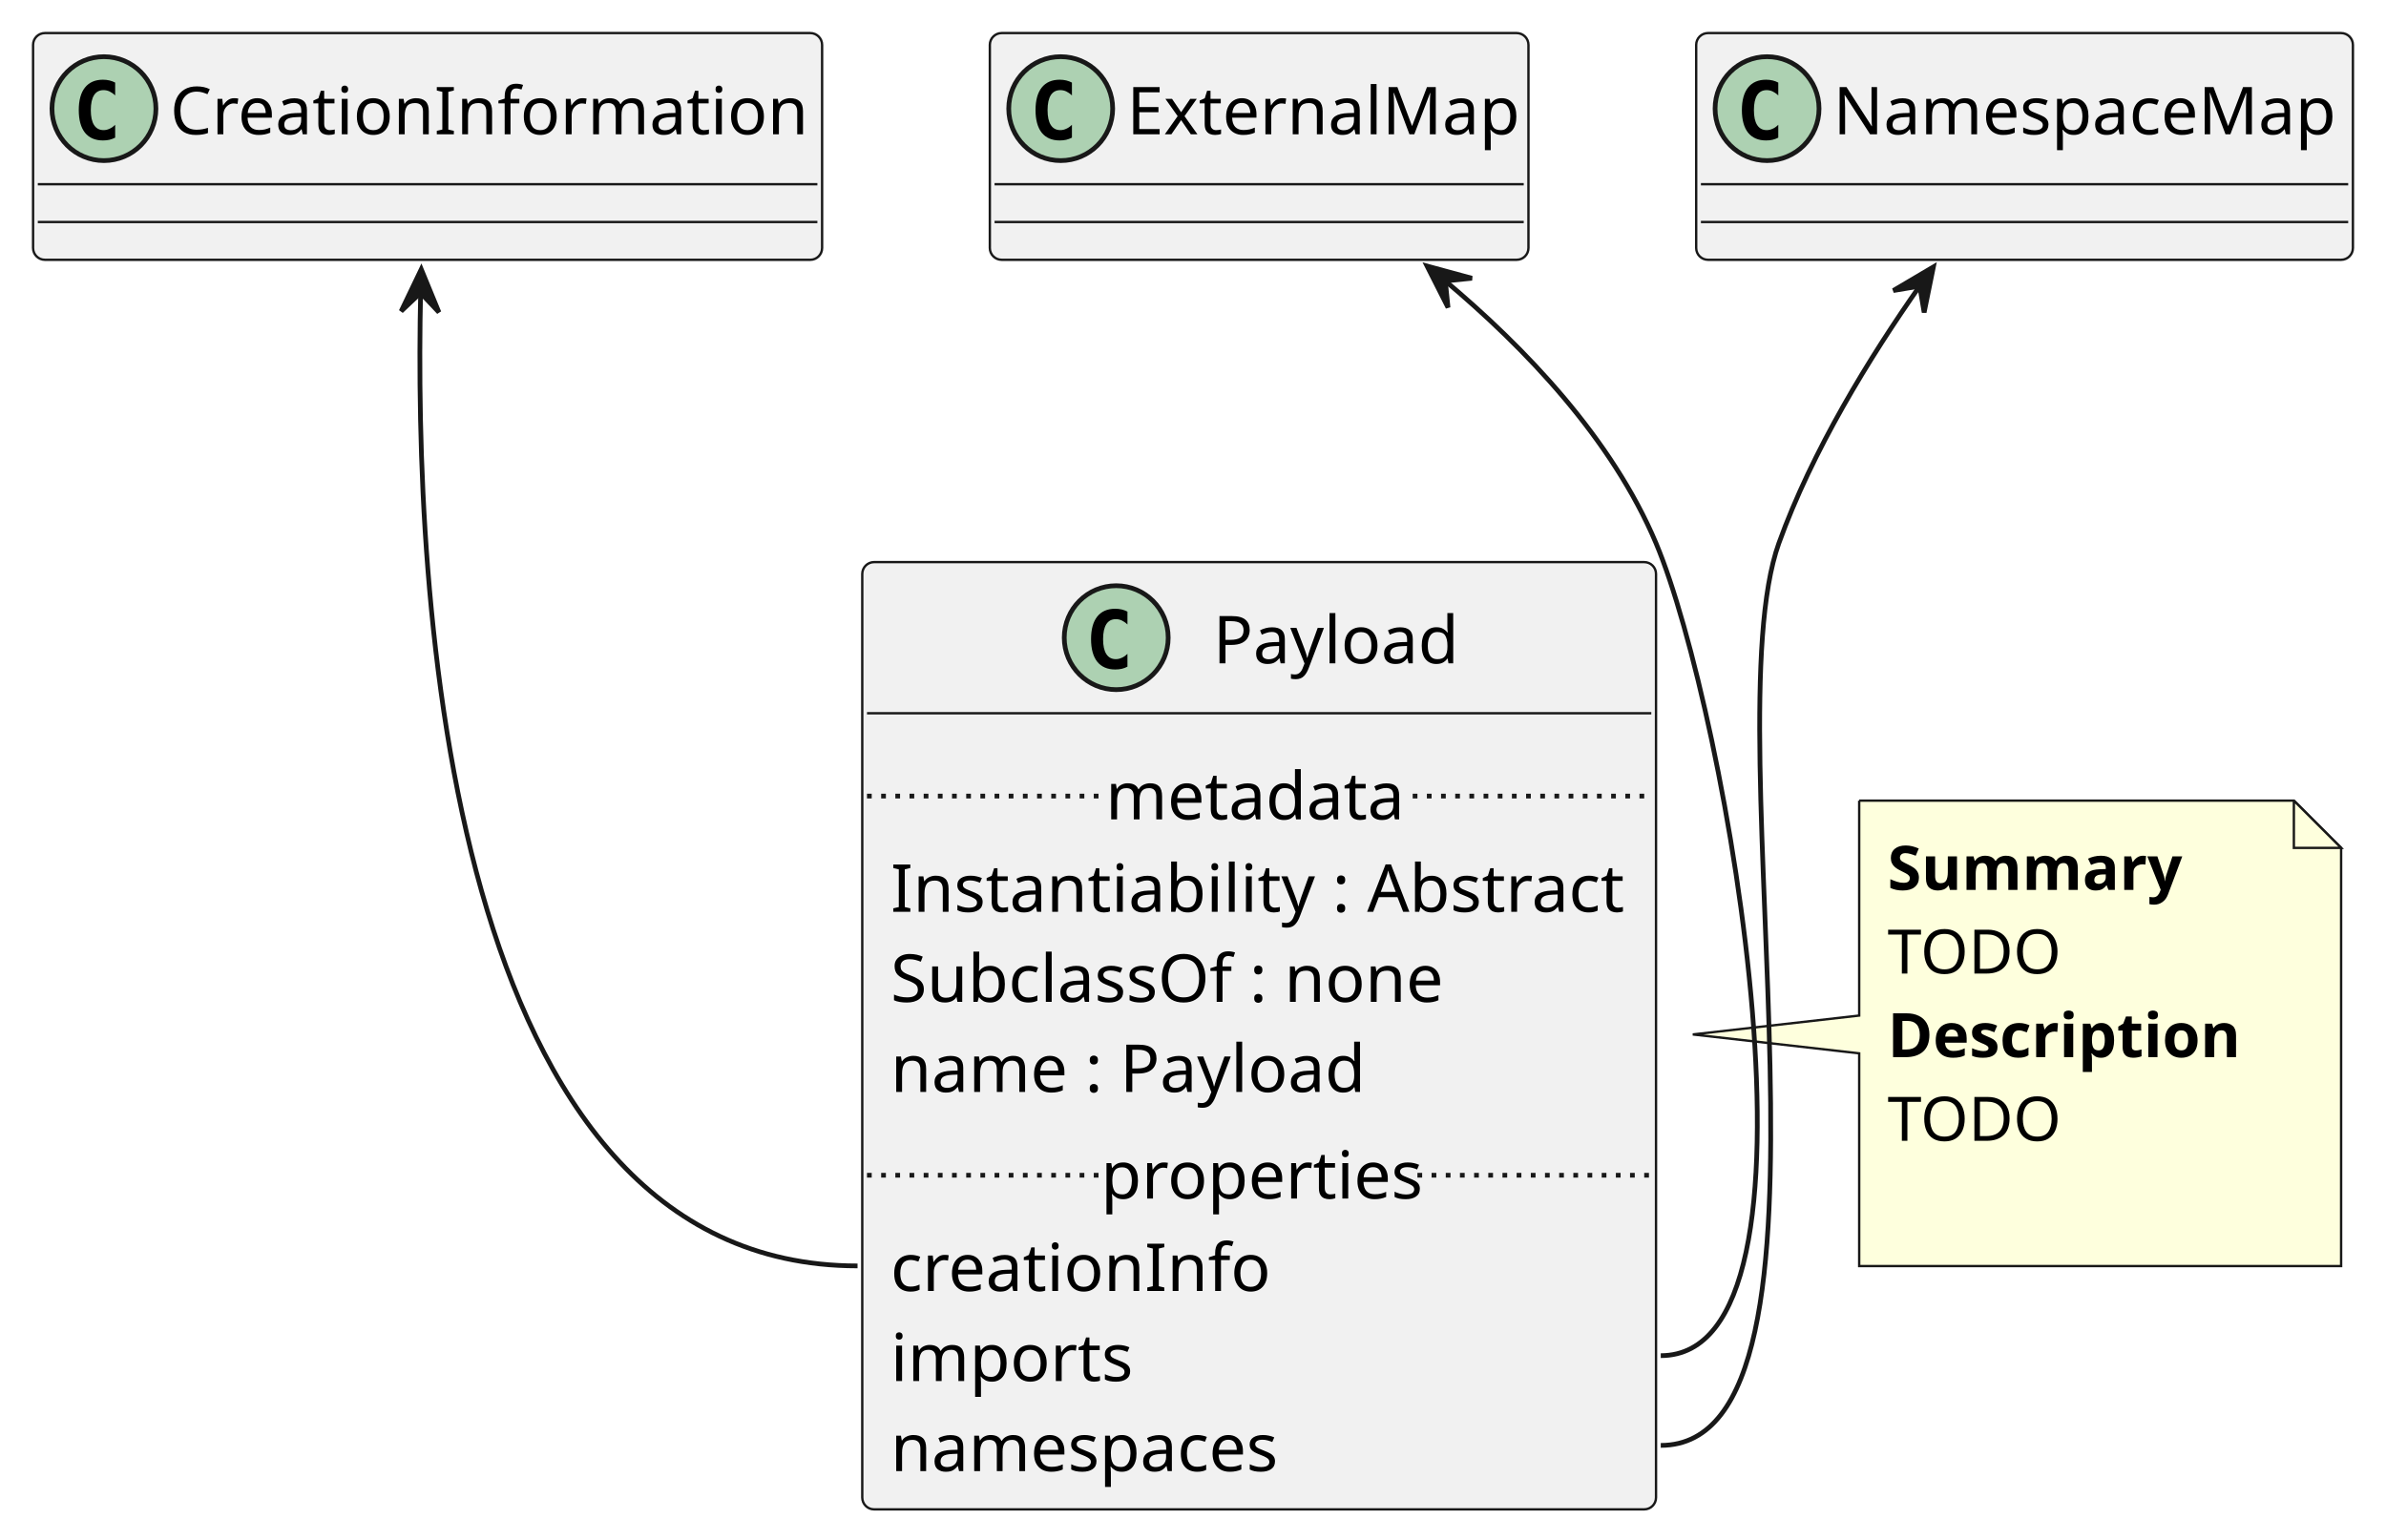
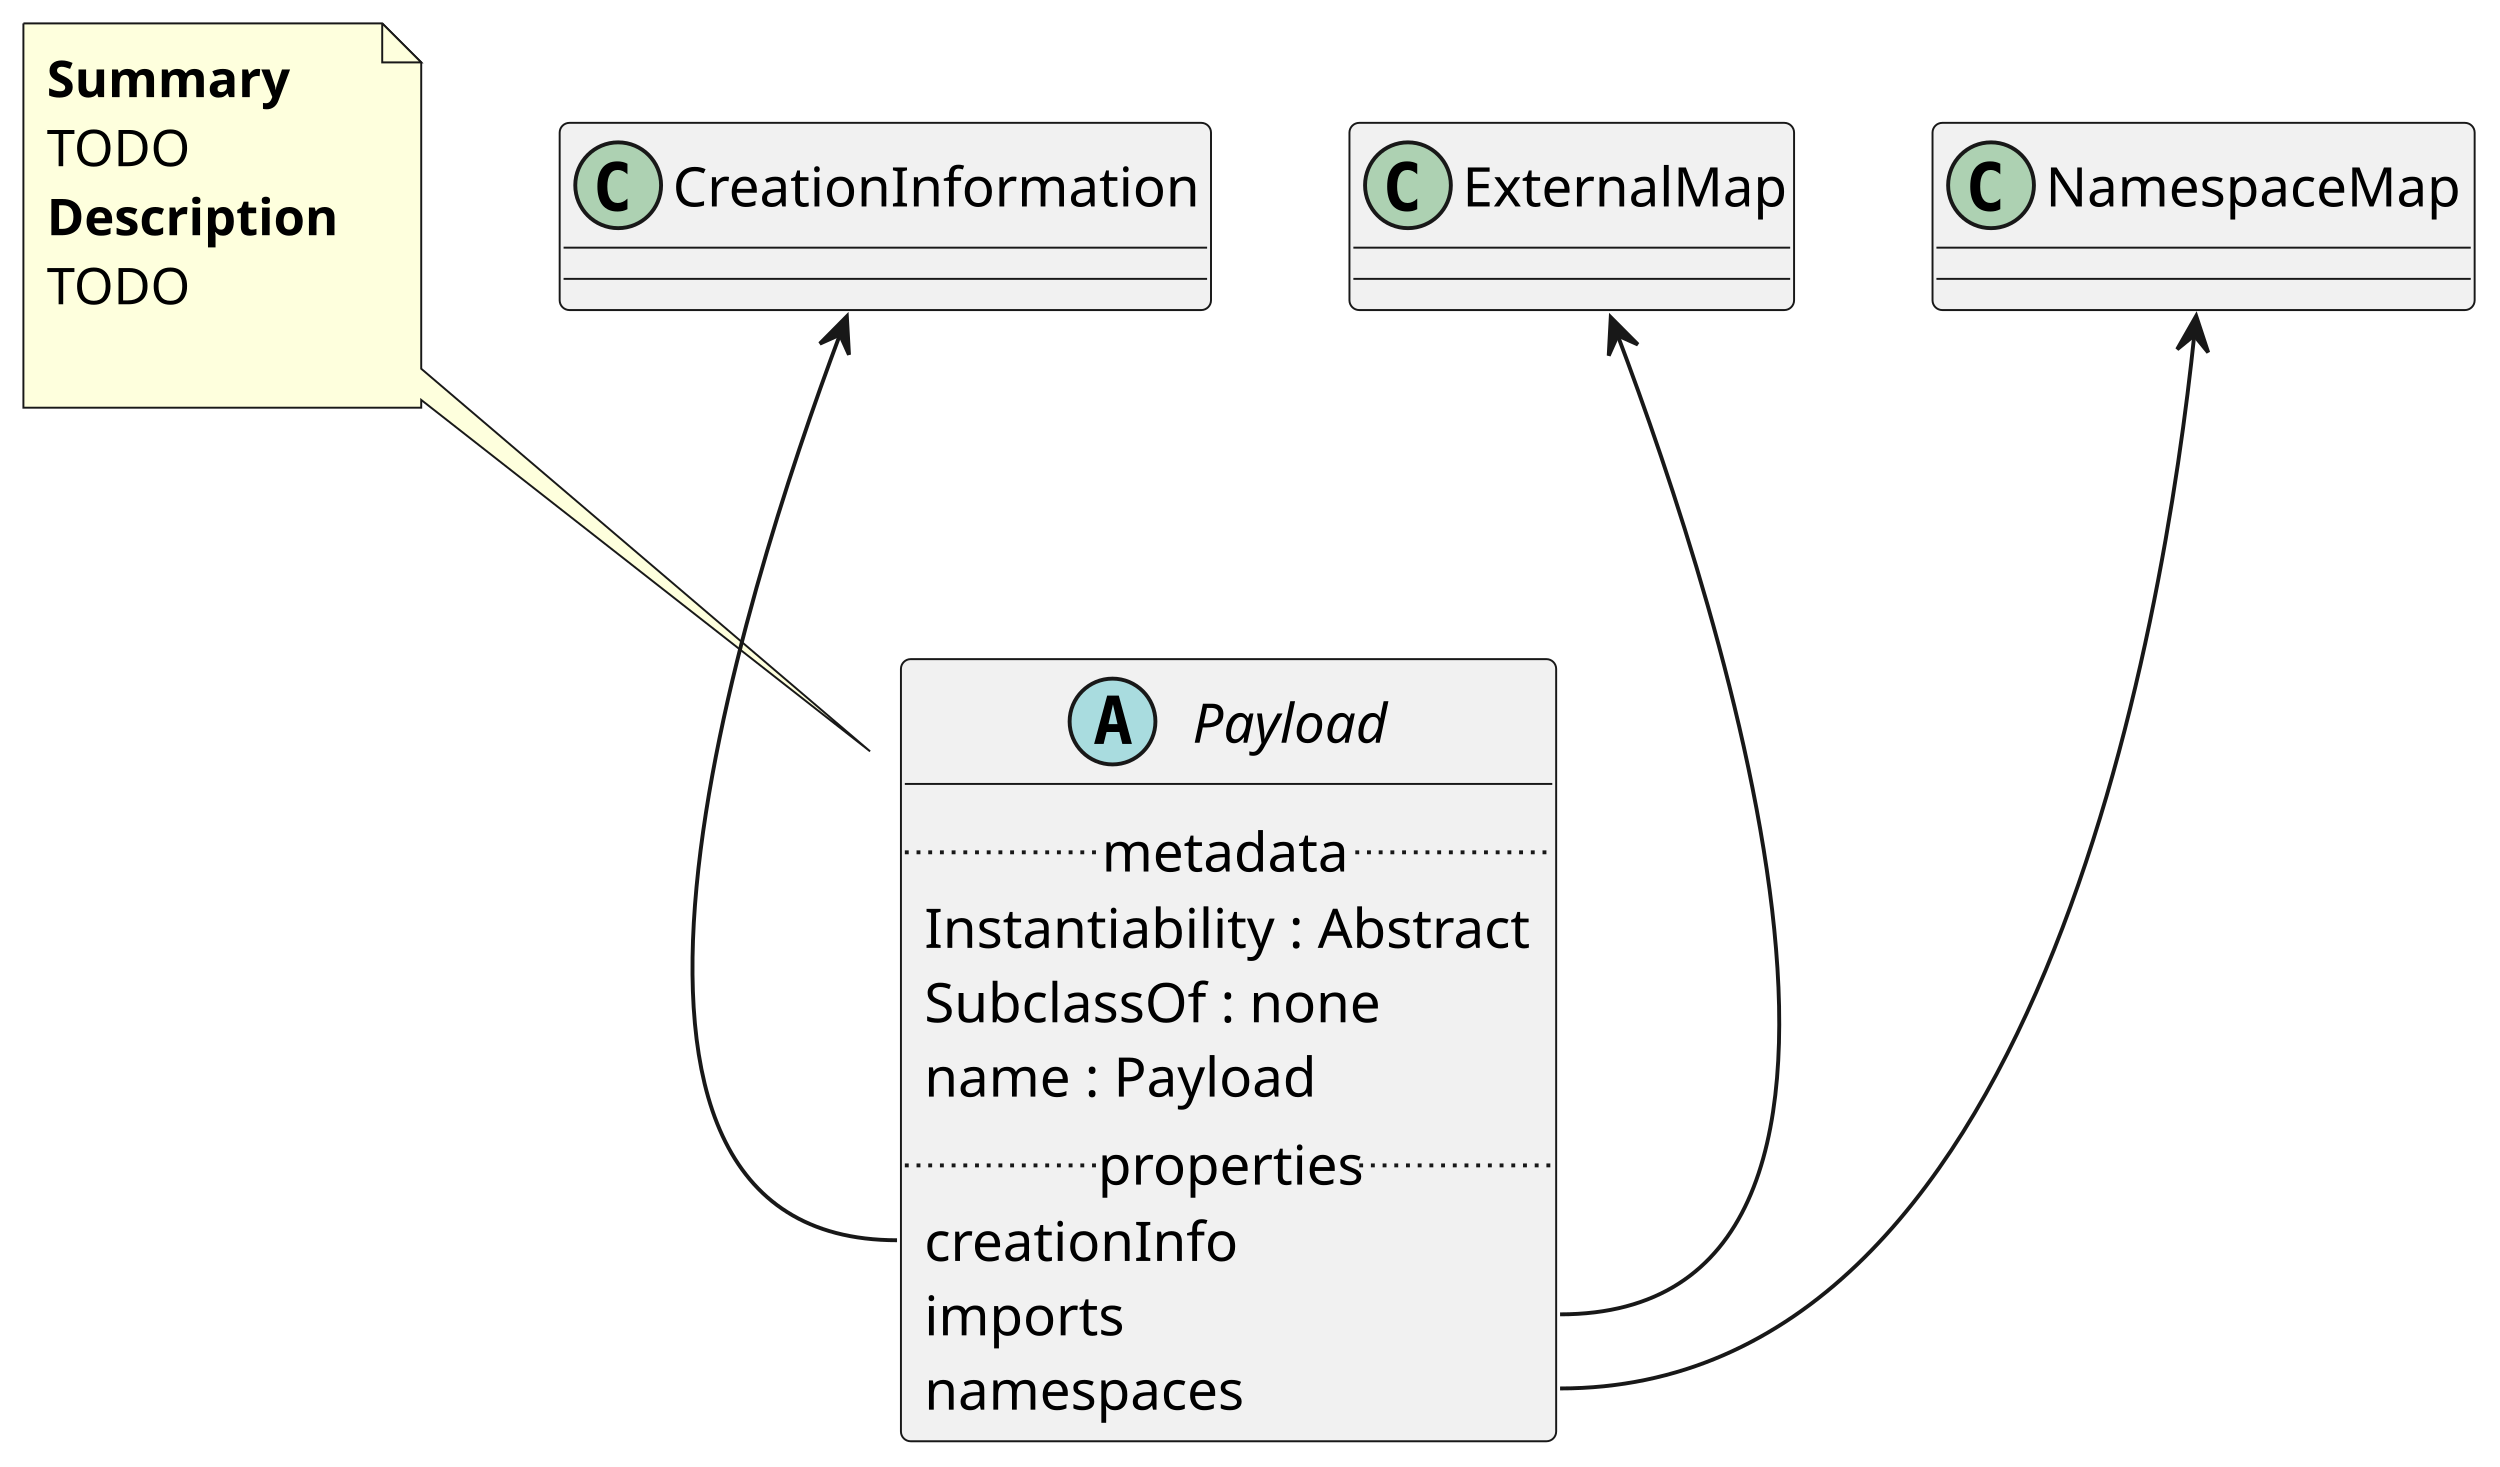
- <svg xmlns="http://www.w3.org/2000/svg" contentStyleType="text/css" height="326px" preserveAspectRatio="none" style="width:505px;height:326px;background:#FFFFFF;" version="1.1" viewBox="0 0 505 326" width="505px" zoomAndPan="magnify">
+ <svg xmlns="http://www.w3.org/2000/svg" contentStyleType="text/css" height="376px" preserveAspectRatio="none" style="width:641px;height:376px;background:#FFFFFF;" version="1.1" viewBox="0 0 641 376" width="641px" zoomAndPan="magnify">
  <defs />
  <g>
    <g id="elem_Payload">
-       <rect codeLine="1" fill="#F1F1F1" height="200.543" id="Payload" rx="2.5" ry="2.5" style="stroke:#181818;stroke-width:0.5;" width="168" x="182.5" y="119" />
-       <ellipse cx="236.25" cy="135" fill="#ADD1B2" rx="11" ry="11" style="stroke:#181818;stroke-width:1.0;" />
-       <path d="M236.047,141.734 Q233.562,141.734 232.234,140.094 Q230.922,138.422 230.922,135.312 Q230.922,132.188 232.234,130.531 Q233.562,128.875 236.047,128.875 Q236.766,128.875 237.422,129.031 Q238.062,129.188 238.625,129.484 L238.625,132.203 Q238.266,131.859 237.969,131.672 Q237.672,131.469 237.406,131.344 Q237.094,131.203 236.781,131.141 Q236.484,131.078 236.172,131.078 Q234.844,131.078 234.156,132.141 Q233.469,133.234 233.469,135.312 Q233.469,137.406 234.156,138.469 Q234.844,139.547 236.172,139.547 Q236.812,139.547 237.406,139.266 Q237.703,139.141 237.984,138.953 Q238.281,138.75 238.625,138.422 L238.625,141.141 Q238.047,141.438 237.406,141.594 Q236.766,141.734 236.047,141.734 Z " fill="#000000" />
-       <text fill="#000000" font-family="sans-serif" font-size="14" lengthAdjust="spacing" textLength="52" x="256.75" y="140.432">Payload</text>
-       <line style="stroke:#181818;stroke-width:0.5;" x1="183.5" x2="349.5" y1="151" y2="151" />
-       <text fill="#000000" font-family="sans-serif" font-size="14" lengthAdjust="spacing" textLength="156" x="188.5" y="193.034">Instantiability : Abstract</text>
-       <text fill="#000000" font-family="sans-serif" font-size="14" lengthAdjust="spacing" textLength="116" x="188.5" y="212.102">SubclassOf : none</text>
-       <text fill="#000000" font-family="sans-serif" font-size="14" lengthAdjust="spacing" textLength="100" x="188.5" y="231.17">name : Payload</text>
-       <line style="stroke:#181818;stroke-width:1.0;stroke-dasharray:1.0,2.0;" x1="183.5" x2="234" y1="168.534" y2="168.534" />
-       <text fill="#000000" font-family="sans-serif" font-size="14" lengthAdjust="spacing" textLength="65" x="234" y="173.466">metadata</text>
-       <line style="stroke:#181818;stroke-width:1.0;stroke-dasharray:1.0,2.0;" x1="299" x2="349.5" y1="168.534" y2="168.534" />
-       <text fill="#000000" font-family="sans-serif" font-size="14" lengthAdjust="spacing" textLength="81" x="188.5" y="273.305">creationInfo</text>
-       <text fill="#000000" font-family="sans-serif" font-size="14" lengthAdjust="spacing" textLength="51" x="188.5" y="292.373">imports</text>
-       <text fill="#000000" font-family="sans-serif" font-size="14" lengthAdjust="spacing" textLength="82" x="188.5" y="311.441">namespaces</text>
-       <line style="stroke:#181818;stroke-width:1.0;stroke-dasharray:1.0,2.0;" x1="183.5" x2="233" y1="248.806" y2="248.806" />
-       <text fill="#000000" font-family="sans-serif" font-size="14" lengthAdjust="spacing" textLength="67" x="233" y="253.738">properties</text>
-       <line style="stroke:#181818;stroke-width:1.0;stroke-dasharray:1.0,2.0;" x1="300" x2="349.5" y1="248.806" y2="248.806" />
+       <rect codeLine="1" fill="#F1F1F1" height="200.543" id="Payload" rx="2.5" ry="2.5" style="stroke:#181818;stroke-width:0.5;" width="168" x="231" y="169" />
+       <ellipse cx="285.25" cy="185" fill="#A9DCDF" rx="11" ry="11" style="stroke:#181818;stroke-width:1.0;" />
+       <path d="M283.875,178.359 L286.859,178.359 L290.219,190.75 L287.766,190.75 L287,187.688 L283.719,187.688 L282.969,190.75 L280.531,190.75 L283.875,178.359 Z M286.531,185.672 L285.359,180.594 L284.203,185.672 L286.531,185.672 Z " fill="#000000" />
+       <text fill="#000000" font-family="sans-serif" font-size="14" font-style="italic" lengthAdjust="spacing" textLength="51" x="305.75" y="190.432">Payload</text>
+       <line style="stroke:#181818;stroke-width:0.5;" x1="232" x2="398" y1="201" y2="201" />
+       <text fill="#000000" font-family="sans-serif" font-size="14" lengthAdjust="spacing" textLength="156" x="237" y="243.034">Instantiability : Abstract</text>
+       <text fill="#000000" font-family="sans-serif" font-size="14" lengthAdjust="spacing" textLength="116" x="237" y="262.102">SubclassOf : none</text>
+       <text fill="#000000" font-family="sans-serif" font-size="14" lengthAdjust="spacing" textLength="100" x="237" y="281.17">name : Payload</text>
+       <line style="stroke:#181818;stroke-width:1.0;stroke-dasharray:1.0,2.0;" x1="232" x2="282.5" y1="218.534" y2="218.534" />
+       <text fill="#000000" font-family="sans-serif" font-size="14" lengthAdjust="spacing" textLength="65" x="282.5" y="223.466">metadata</text>
+       <line style="stroke:#181818;stroke-width:1.0;stroke-dasharray:1.0,2.0;" x1="347.5" x2="398" y1="218.534" y2="218.534" />
+       <text fill="#000000" font-family="sans-serif" font-size="14" lengthAdjust="spacing" textLength="81" x="237" y="323.305">creationInfo</text>
+       <text fill="#000000" font-family="sans-serif" font-size="14" lengthAdjust="spacing" textLength="51" x="237" y="342.373">imports</text>
+       <text fill="#000000" font-family="sans-serif" font-size="14" lengthAdjust="spacing" textLength="82" x="237" y="361.441">namespaces</text>
+       <line style="stroke:#181818;stroke-width:1.0;stroke-dasharray:1.0,2.0;" x1="232" x2="281.5" y1="298.806" y2="298.806" />
+       <text fill="#000000" font-family="sans-serif" font-size="14" lengthAdjust="spacing" textLength="67" x="281.5" y="303.738">properties</text>
+       <line style="stroke:#181818;stroke-width:1.0;stroke-dasharray:1.0,2.0;" x1="348.5" x2="398" y1="298.806" y2="298.806" />
    </g>
    <g id="elem_GMN3">
-       <path d="M393.5,169.5 L393.5,215 L358.28,219 L393.5,223 L393.5,268.03 A0,0 0 0 0 393.5,268.03 L495.5,268.03 A0,0 0 0 0 495.5,268.03 L495.5,179.5 L485.5,169.5 L393.5,169.5 A0,0 0 0 0 393.5,169.5 " fill="#FEFFDD" style="stroke:#181818;stroke-width:0.5;" />
-       <path d="M485.5,169.5 L485.5,179.5 L495.5,179.5 L485.5,169.5 " fill="#FEFFDD" style="stroke:#181818;stroke-width:0.5;" />
-       <text fill="#000000" font-family="sans-serif" font-size="13" font-weight="bold" lengthAdjust="spacing" textLength="62" x="399.5" y="188.397">Summary</text>
-       <text fill="#000000" font-family="sans-serif" font-size="13" lengthAdjust="spacing" textLength="38" x="399.5" y="206.103">TODO</text>
-       <text fill="#000000" font-family="sans-serif" font-size="13" font-weight="bold" lengthAdjust="spacing" textLength="81" x="399.5" y="223.809">Description</text>
-       <text fill="#000000" font-family="sans-serif" font-size="13" lengthAdjust="spacing" textLength="38" x="399.5" y="241.515">TODO</text>
-       <text fill="#000000" font-family="sans-serif" font-size="13" lengthAdjust="spacing" textLength="3" x="399.5" y="259.221"> </text>
+       <path d="M6,6 L6,104.53 A0,0 0 0 0 6,104.53 L108,104.53 A0,0 0 0 0 108,104.53 L108,102.54 L223.09,192.65 L108,94.54 L108,16 L98,6 L6,6 A0,0 0 0 0 6,6 " fill="#FEFFDD" style="stroke:#181818;stroke-width:0.5;" />
+       <path d="M98,6 L98,16 L108,16 L98,6 " fill="#FEFFDD" style="stroke:#181818;stroke-width:0.5;" />
+       <text fill="#000000" font-family="sans-serif" font-size="13" font-weight="bold" lengthAdjust="spacing" textLength="62" x="12" y="24.897">Summary</text>
+       <text fill="#000000" font-family="sans-serif" font-size="13" lengthAdjust="spacing" textLength="38" x="12" y="42.603">TODO</text>
+       <text fill="#000000" font-family="sans-serif" font-size="13" font-weight="bold" lengthAdjust="spacing" textLength="81" x="12" y="60.309">Description</text>
+       <text fill="#000000" font-family="sans-serif" font-size="13" lengthAdjust="spacing" textLength="38" x="12" y="78.015">TODO</text>
+       <text fill="#000000" font-family="sans-serif" font-size="13" lengthAdjust="spacing" textLength="3" x="12" y="95.721"> </text>
    </g>
    <g id="elem_CreationInformation">
-       <rect fill="#F1F1F1" height="48" id="CreationInformation" rx="2.5" ry="2.5" style="stroke:#181818;stroke-width:0.5;" width="167" x="7" y="7" />
-       <ellipse cx="22" cy="23" fill="#ADD1B2" rx="11" ry="11" style="stroke:#181818;stroke-width:1.0;" />
-       <path d="M21.797,29.734 Q19.312,29.734 17.984,28.094 Q16.672,26.422 16.672,23.312 Q16.672,20.188 17.984,18.531 Q19.312,16.875 21.797,16.875 Q22.516,16.875 23.172,17.031 Q23.812,17.188 24.375,17.484 L24.375,20.203 Q24.016,19.859 23.719,19.672 Q23.422,19.469 23.156,19.344 Q22.844,19.203 22.531,19.141 Q22.234,19.078 21.922,19.078 Q20.594,19.078 19.906,20.141 Q19.219,21.234 19.219,23.312 Q19.219,25.406 19.906,26.469 Q20.594,27.547 21.922,27.547 Q22.562,27.547 23.156,27.266 Q23.453,27.141 23.734,26.953 Q24.031,26.75 24.375,26.422 L24.375,29.141 Q23.797,29.438 23.156,29.594 Q22.516,29.734 21.797,29.734 Z " fill="#000000" />
-       <text fill="#000000" font-family="sans-serif" font-size="14" lengthAdjust="spacing" textLength="135" x="36" y="28.432">CreationInformation</text>
-       <line style="stroke:#181818;stroke-width:0.5;" x1="8" x2="173" y1="39" y2="39" />
-       <line style="stroke:#181818;stroke-width:0.5;" x1="8" x2="173" y1="47" y2="47" />
+       <rect fill="#F1F1F1" height="48" id="CreationInformation" rx="2.5" ry="2.5" style="stroke:#181818;stroke-width:0.5;" width="167" x="143.5" y="31.5" />
+       <ellipse cx="158.5" cy="47.5" fill="#ADD1B2" rx="11" ry="11" style="stroke:#181818;stroke-width:1.0;" />
+       <path d="M158.297,54.234 Q155.812,54.234 154.484,52.594 Q153.172,50.922 153.172,47.812 Q153.172,44.688 154.484,43.031 Q155.812,41.375 158.297,41.375 Q159.016,41.375 159.672,41.531 Q160.312,41.688 160.875,41.984 L160.875,44.703 Q160.516,44.359 160.219,44.172 Q159.922,43.969 159.656,43.844 Q159.344,43.703 159.031,43.641 Q158.734,43.578 158.422,43.578 Q157.094,43.578 156.406,44.641 Q155.719,45.734 155.719,47.812 Q155.719,49.906 156.406,50.969 Q157.094,52.047 158.422,52.047 Q159.062,52.047 159.656,51.766 Q159.953,51.641 160.234,51.453 Q160.531,51.25 160.875,50.922 L160.875,53.641 Q160.297,53.938 159.656,54.094 Q159.016,54.234 158.297,54.234 Z " fill="#000000" />
+       <text fill="#000000" font-family="sans-serif" font-size="14" lengthAdjust="spacing" textLength="135" x="172.5" y="52.932">CreationInformation</text>
+       <line style="stroke:#181818;stroke-width:0.5;" x1="144.5" x2="309.5" y1="63.5" y2="63.5" />
+       <line style="stroke:#181818;stroke-width:0.5;" x1="144.5" x2="309.5" y1="71.5" y2="71.5" />
    </g>
    <g id="elem_ExternalMap">
-       <rect fill="#F1F1F1" height="48" id="ExternalMap" rx="2.5" ry="2.5" style="stroke:#181818;stroke-width:0.5;" width="114" x="209.5" y="7" />
-       <ellipse cx="224.5" cy="23" fill="#ADD1B2" rx="11" ry="11" style="stroke:#181818;stroke-width:1.0;" />
-       <path d="M224.297,29.734 Q221.812,29.734 220.484,28.094 Q219.172,26.422 219.172,23.312 Q219.172,20.188 220.484,18.531 Q221.812,16.875 224.297,16.875 Q225.016,16.875 225.672,17.031 Q226.312,17.188 226.875,17.484 L226.875,20.203 Q226.516,19.859 226.219,19.672 Q225.922,19.469 225.656,19.344 Q225.344,19.203 225.031,19.141 Q224.734,19.078 224.422,19.078 Q223.094,19.078 222.406,20.141 Q221.719,21.234 221.719,23.312 Q221.719,25.406 222.406,26.469 Q223.094,27.547 224.422,27.547 Q225.062,27.547 225.656,27.266 Q225.953,27.141 226.234,26.953 Q226.531,26.75 226.875,26.422 L226.875,29.141 Q226.297,29.438 225.656,29.594 Q225.016,29.734 224.297,29.734 Z " fill="#000000" />
-       <text fill="#000000" font-family="sans-serif" font-size="14" lengthAdjust="spacing" textLength="82" x="238.5" y="28.432">ExternalMap</text>
-       <line style="stroke:#181818;stroke-width:0.5;" x1="210.5" x2="322.5" y1="39" y2="39" />
-       <line style="stroke:#181818;stroke-width:0.5;" x1="210.5" x2="322.5" y1="47" y2="47" />
+       <rect fill="#F1F1F1" height="48" id="ExternalMap" rx="2.5" ry="2.5" style="stroke:#181818;stroke-width:0.5;" width="114" x="346" y="31.5" />
+       <ellipse cx="361" cy="47.5" fill="#ADD1B2" rx="11" ry="11" style="stroke:#181818;stroke-width:1.0;" />
+       <path d="M360.797,54.234 Q358.312,54.234 356.984,52.594 Q355.672,50.922 355.672,47.812 Q355.672,44.688 356.984,43.031 Q358.312,41.375 360.797,41.375 Q361.516,41.375 362.172,41.531 Q362.812,41.688 363.375,41.984 L363.375,44.703 Q363.016,44.359 362.719,44.172 Q362.422,43.969 362.156,43.844 Q361.844,43.703 361.531,43.641 Q361.234,43.578 360.922,43.578 Q359.594,43.578 358.906,44.641 Q358.219,45.734 358.219,47.812 Q358.219,49.906 358.906,50.969 Q359.594,52.047 360.922,52.047 Q361.562,52.047 362.156,51.766 Q362.453,51.641 362.734,51.453 Q363.031,51.25 363.375,50.922 L363.375,53.641 Q362.797,53.938 362.156,54.094 Q361.516,54.234 360.797,54.234 Z " fill="#000000" />
+       <text fill="#000000" font-family="sans-serif" font-size="14" lengthAdjust="spacing" textLength="82" x="375" y="52.932">ExternalMap</text>
+       <line style="stroke:#181818;stroke-width:0.5;" x1="347" x2="459" y1="63.5" y2="63.5" />
+       <line style="stroke:#181818;stroke-width:0.5;" x1="347" x2="459" y1="71.5" y2="71.5" />
    </g>
    <g id="elem_NamespaceMap">
-       <rect fill="#F1F1F1" height="48" id="NamespaceMap" rx="2.5" ry="2.5" style="stroke:#181818;stroke-width:0.5;" width="139" x="359" y="7" />
-       <ellipse cx="374" cy="23" fill="#ADD1B2" rx="11" ry="11" style="stroke:#181818;stroke-width:1.0;" />
-       <path d="M373.797,29.734 Q371.312,29.734 369.984,28.094 Q368.672,26.422 368.672,23.312 Q368.672,20.188 369.984,18.531 Q371.312,16.875 373.797,16.875 Q374.516,16.875 375.172,17.031 Q375.812,17.188 376.375,17.484 L376.375,20.203 Q376.016,19.859 375.719,19.672 Q375.422,19.469 375.156,19.344 Q374.844,19.203 374.531,19.141 Q374.234,19.078 373.922,19.078 Q372.594,19.078 371.906,20.141 Q371.219,21.234 371.219,23.312 Q371.219,25.406 371.906,26.469 Q372.594,27.547 373.922,27.547 Q374.562,27.547 375.156,27.266 Q375.453,27.141 375.734,26.953 Q376.031,26.75 376.375,26.422 L376.375,29.141 Q375.797,29.438 375.156,29.594 Q374.516,29.734 373.797,29.734 Z " fill="#000000" />
-       <text fill="#000000" font-family="sans-serif" font-size="14" lengthAdjust="spacing" textLength="107" x="388" y="28.432">NamespaceMap</text>
-       <line style="stroke:#181818;stroke-width:0.5;" x1="360" x2="497" y1="39" y2="39" />
-       <line style="stroke:#181818;stroke-width:0.5;" x1="360" x2="497" y1="47" y2="47" />
+       <rect fill="#F1F1F1" height="48" id="NamespaceMap" rx="2.5" ry="2.5" style="stroke:#181818;stroke-width:0.5;" width="139" x="495.5" y="31.5" />
+       <ellipse cx="510.5" cy="47.5" fill="#ADD1B2" rx="11" ry="11" style="stroke:#181818;stroke-width:1.0;" />
+       <path d="M510.297,54.234 Q507.812,54.234 506.484,52.594 Q505.172,50.922 505.172,47.812 Q505.172,44.688 506.484,43.031 Q507.812,41.375 510.297,41.375 Q511.016,41.375 511.672,41.531 Q512.312,41.688 512.875,41.984 L512.875,44.703 Q512.516,44.359 512.219,44.172 Q511.922,43.969 511.656,43.844 Q511.344,43.703 511.031,43.641 Q510.734,43.578 510.422,43.578 Q509.094,43.578 508.406,44.641 Q507.719,45.734 507.719,47.812 Q507.719,49.906 508.406,50.969 Q509.094,52.047 510.422,52.047 Q511.062,52.047 511.656,51.766 Q511.953,51.641 512.234,51.453 Q512.531,51.25 512.875,50.922 L512.875,53.641 Q512.297,53.938 511.656,54.094 Q511.016,54.234 510.297,54.234 Z " fill="#000000" />
+       <text fill="#000000" font-family="sans-serif" font-size="14" lengthAdjust="spacing" textLength="107" x="524.5" y="52.932">NamespaceMap</text>
+       <line style="stroke:#181818;stroke-width:0.5;" x1="496.5" x2="633.5" y1="63.5" y2="63.5" />
+       <line style="stroke:#181818;stroke-width:0.5;" x1="496.5" x2="633.5" y1="71.5" y2="71.5" />
    </g>
    <g id="link_CreationInformation_Payload">
-       <path codeLine="18" d="M89.03,61.74 C87.59,125.16 94.04,268 181.5,268 " fill="none" id="CreationInformation-backto-Payload" style="stroke:#181818;stroke-width:1.0;" />
-       <polygon fill="#181818" points="89.16,57,84.904,65.882,89.017,61.998,92.901,66.111,89.16,57" style="stroke:#181818;stroke-width:1.0;" />
+       <path codeLine="18" d="M215.43,85.61 C189.89,153.77 137.89,318 230,318 " fill="none" id="CreationInformation-backto-Payload" style="stroke:#181818;stroke-width:1.0;" />
+       <polygon fill="#181818" points="217.13,81.12,210.199,88.117,215.357,85.795,217.679,90.954,217.13,81.12" style="stroke:#181818;stroke-width:1.0;" />
    </g>
    <g id="link_ExternalMap_Payload">
-       <path codeLine="19" d="M305.67,59.28 C322.84,73.66 341.19,92.89 350.5,115 C365.34,150.23 389.72,287 351.5,287 " fill="none" id="ExternalMap-backto-Payload" style="stroke:#181818;stroke-width:1.0;" />
-       <polygon fill="#181818" points="302.03,56.32,306.477,65.108,305.905,59.48,311.533,58.908,302.03,56.32" style="stroke:#181818;stroke-width:1.0;" />
+       <path codeLine="19" d="M414.68,85.73 C441.85,157.58 499.71,337 400,337 " fill="none" id="ExternalMap-backto-Payload" style="stroke:#181818;stroke-width:1.0;" />
+       <polygon fill="#181818" points="413,81.35,412.477,91.185,414.785,86.02,419.95,88.329,413,81.35" style="stroke:#181818;stroke-width:1.0;" />
    </g>
    <g id="link_NamespaceMap_Payload">
-       <path codeLine="20" d="M406.49,60.3 C395.69,75.65 383.53,95.45 376.5,115 C362.03,155.29 394.31,306 351.5,306 " fill="none" id="NamespaceMap-backto-Payload" style="stroke:#181818;stroke-width:1.0;" />
-       <polygon fill="#181818" points="409.21,56.5,400.731,61.51,406.309,60.572,407.247,66.151,409.21,56.5" style="stroke:#181818;stroke-width:1.0;" />
+       <path codeLine="20" d="M562.65,85.56 C554.83,160.77 522.7,356 400,356 " fill="none" id="NamespaceMap-backto-Payload" style="stroke:#181818;stroke-width:1.0;" />
+       <polygon fill="#181818" points="563.1,81.01,558.219,89.564,562.6,85.985,566.179,90.365,563.1,81.01" style="stroke:#181818;stroke-width:1.0;" />
    </g>
  </g>
</svg>
